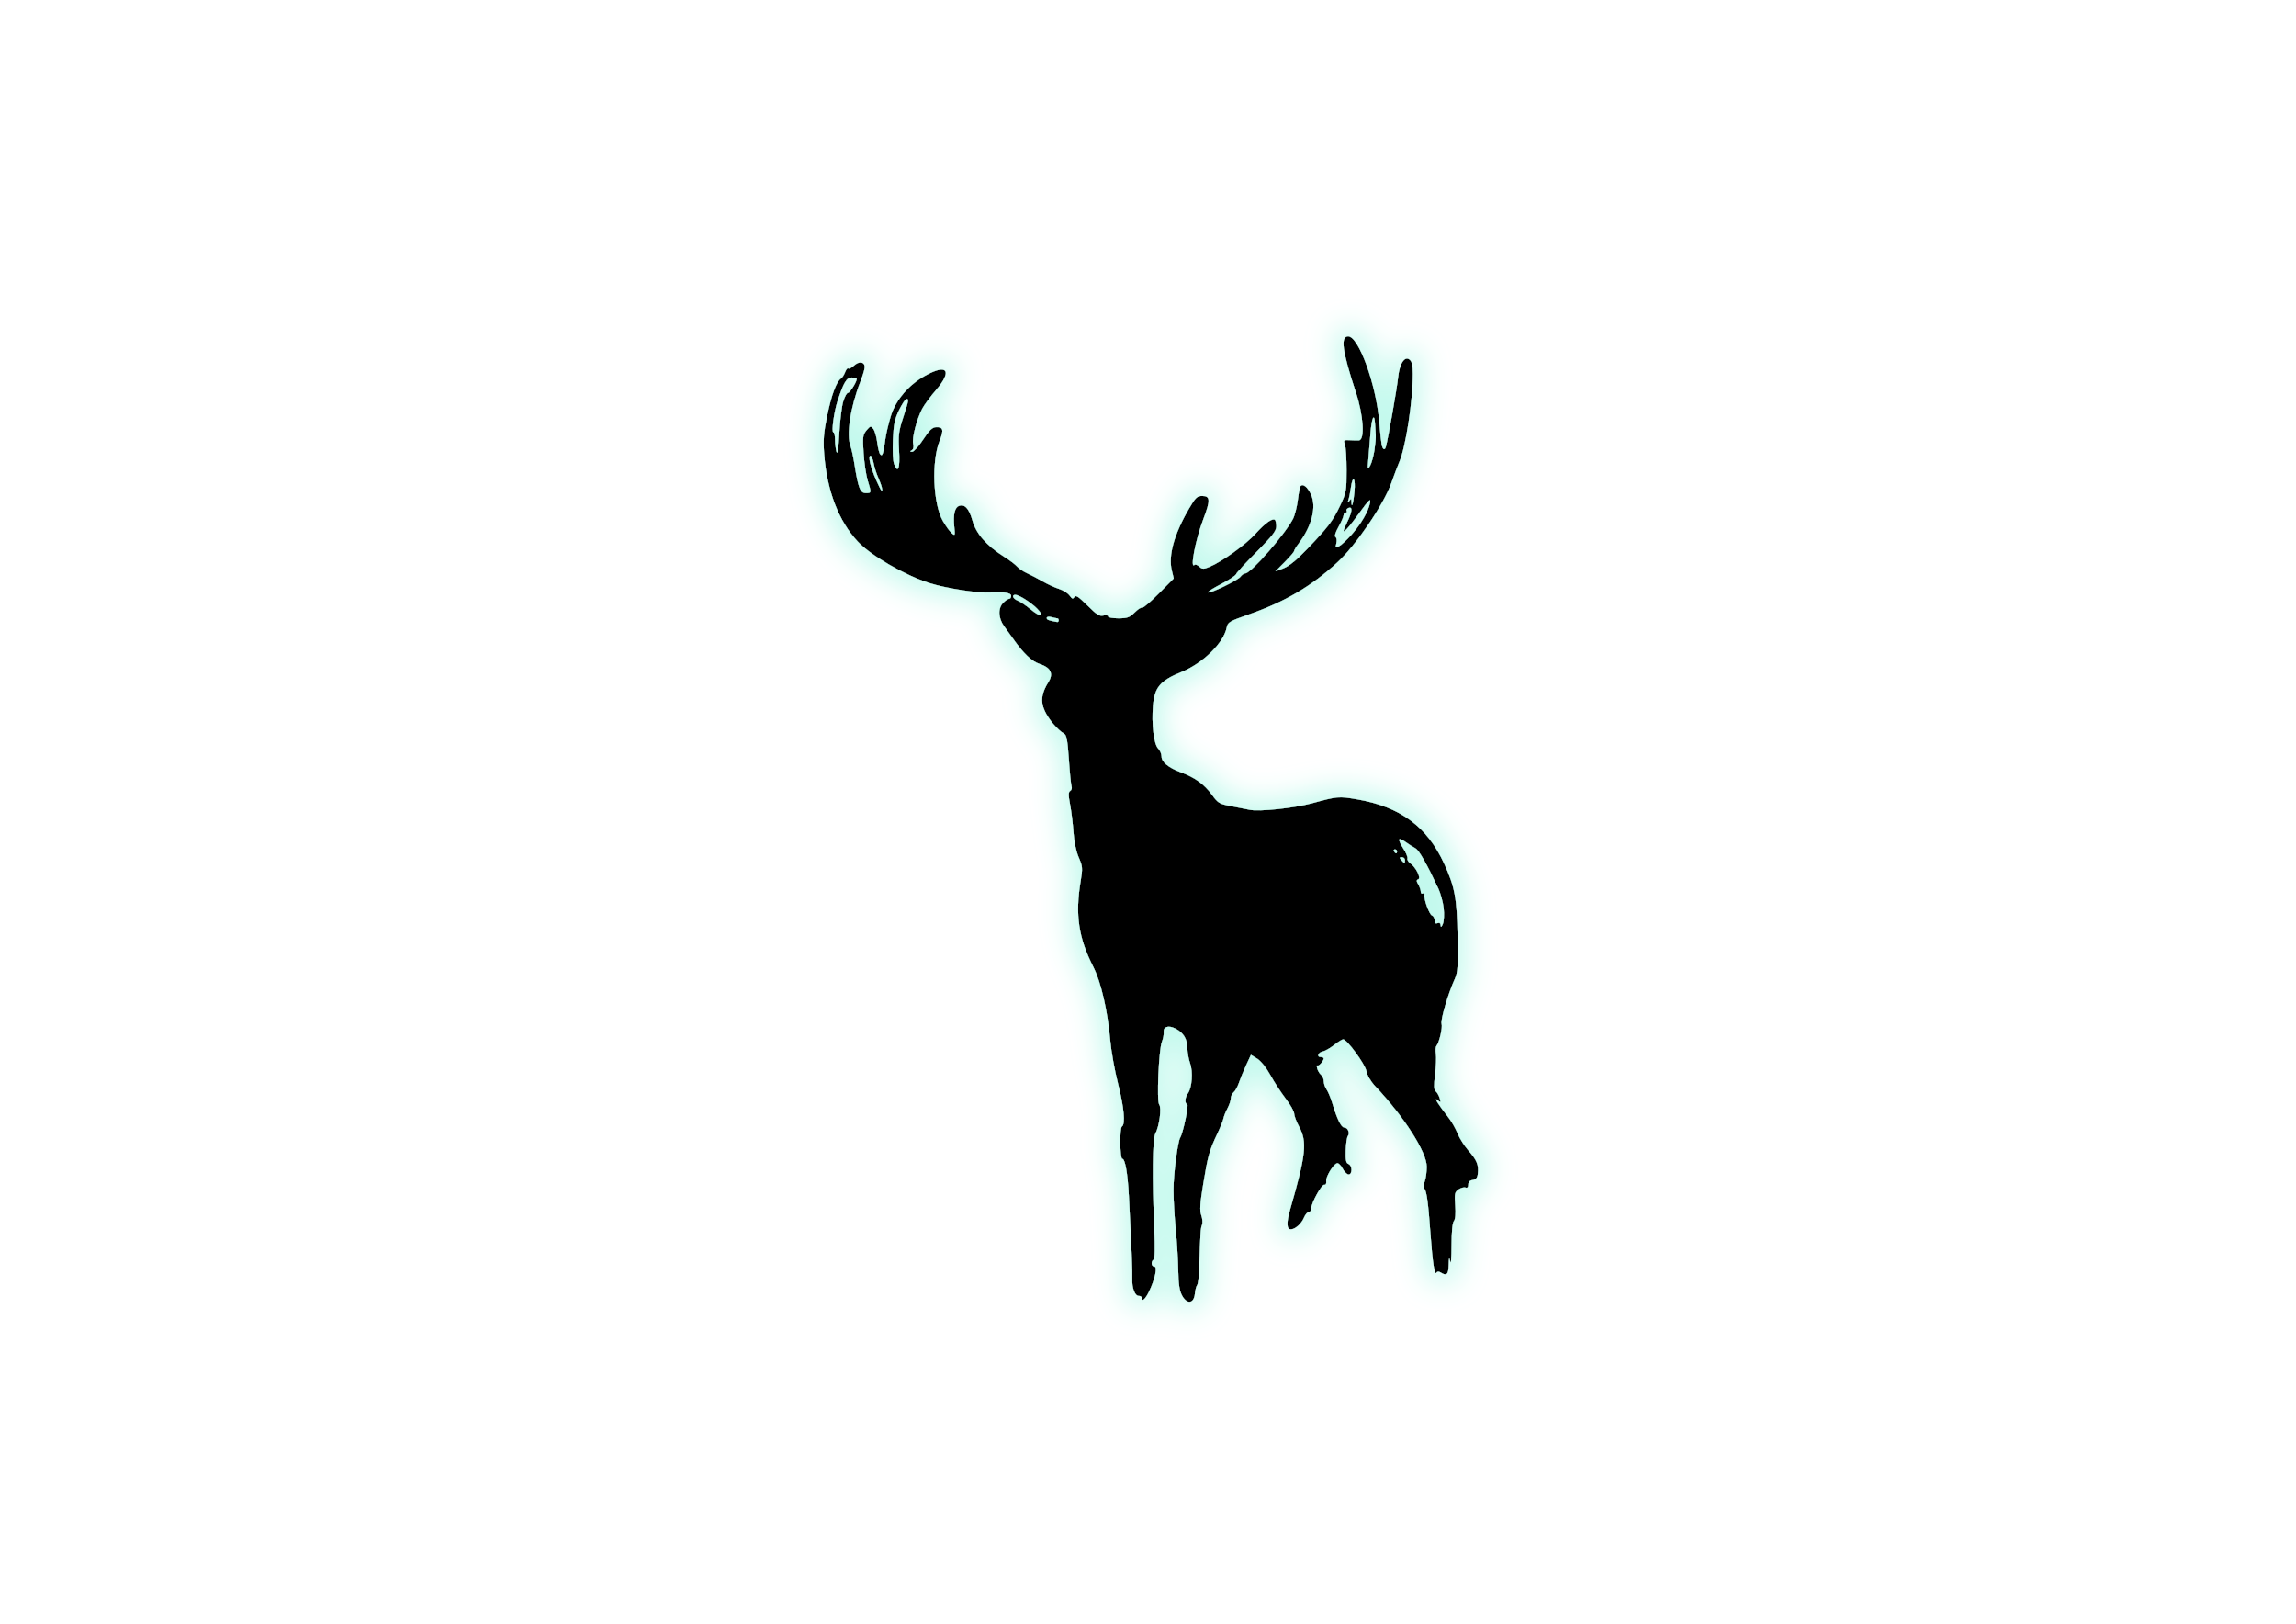
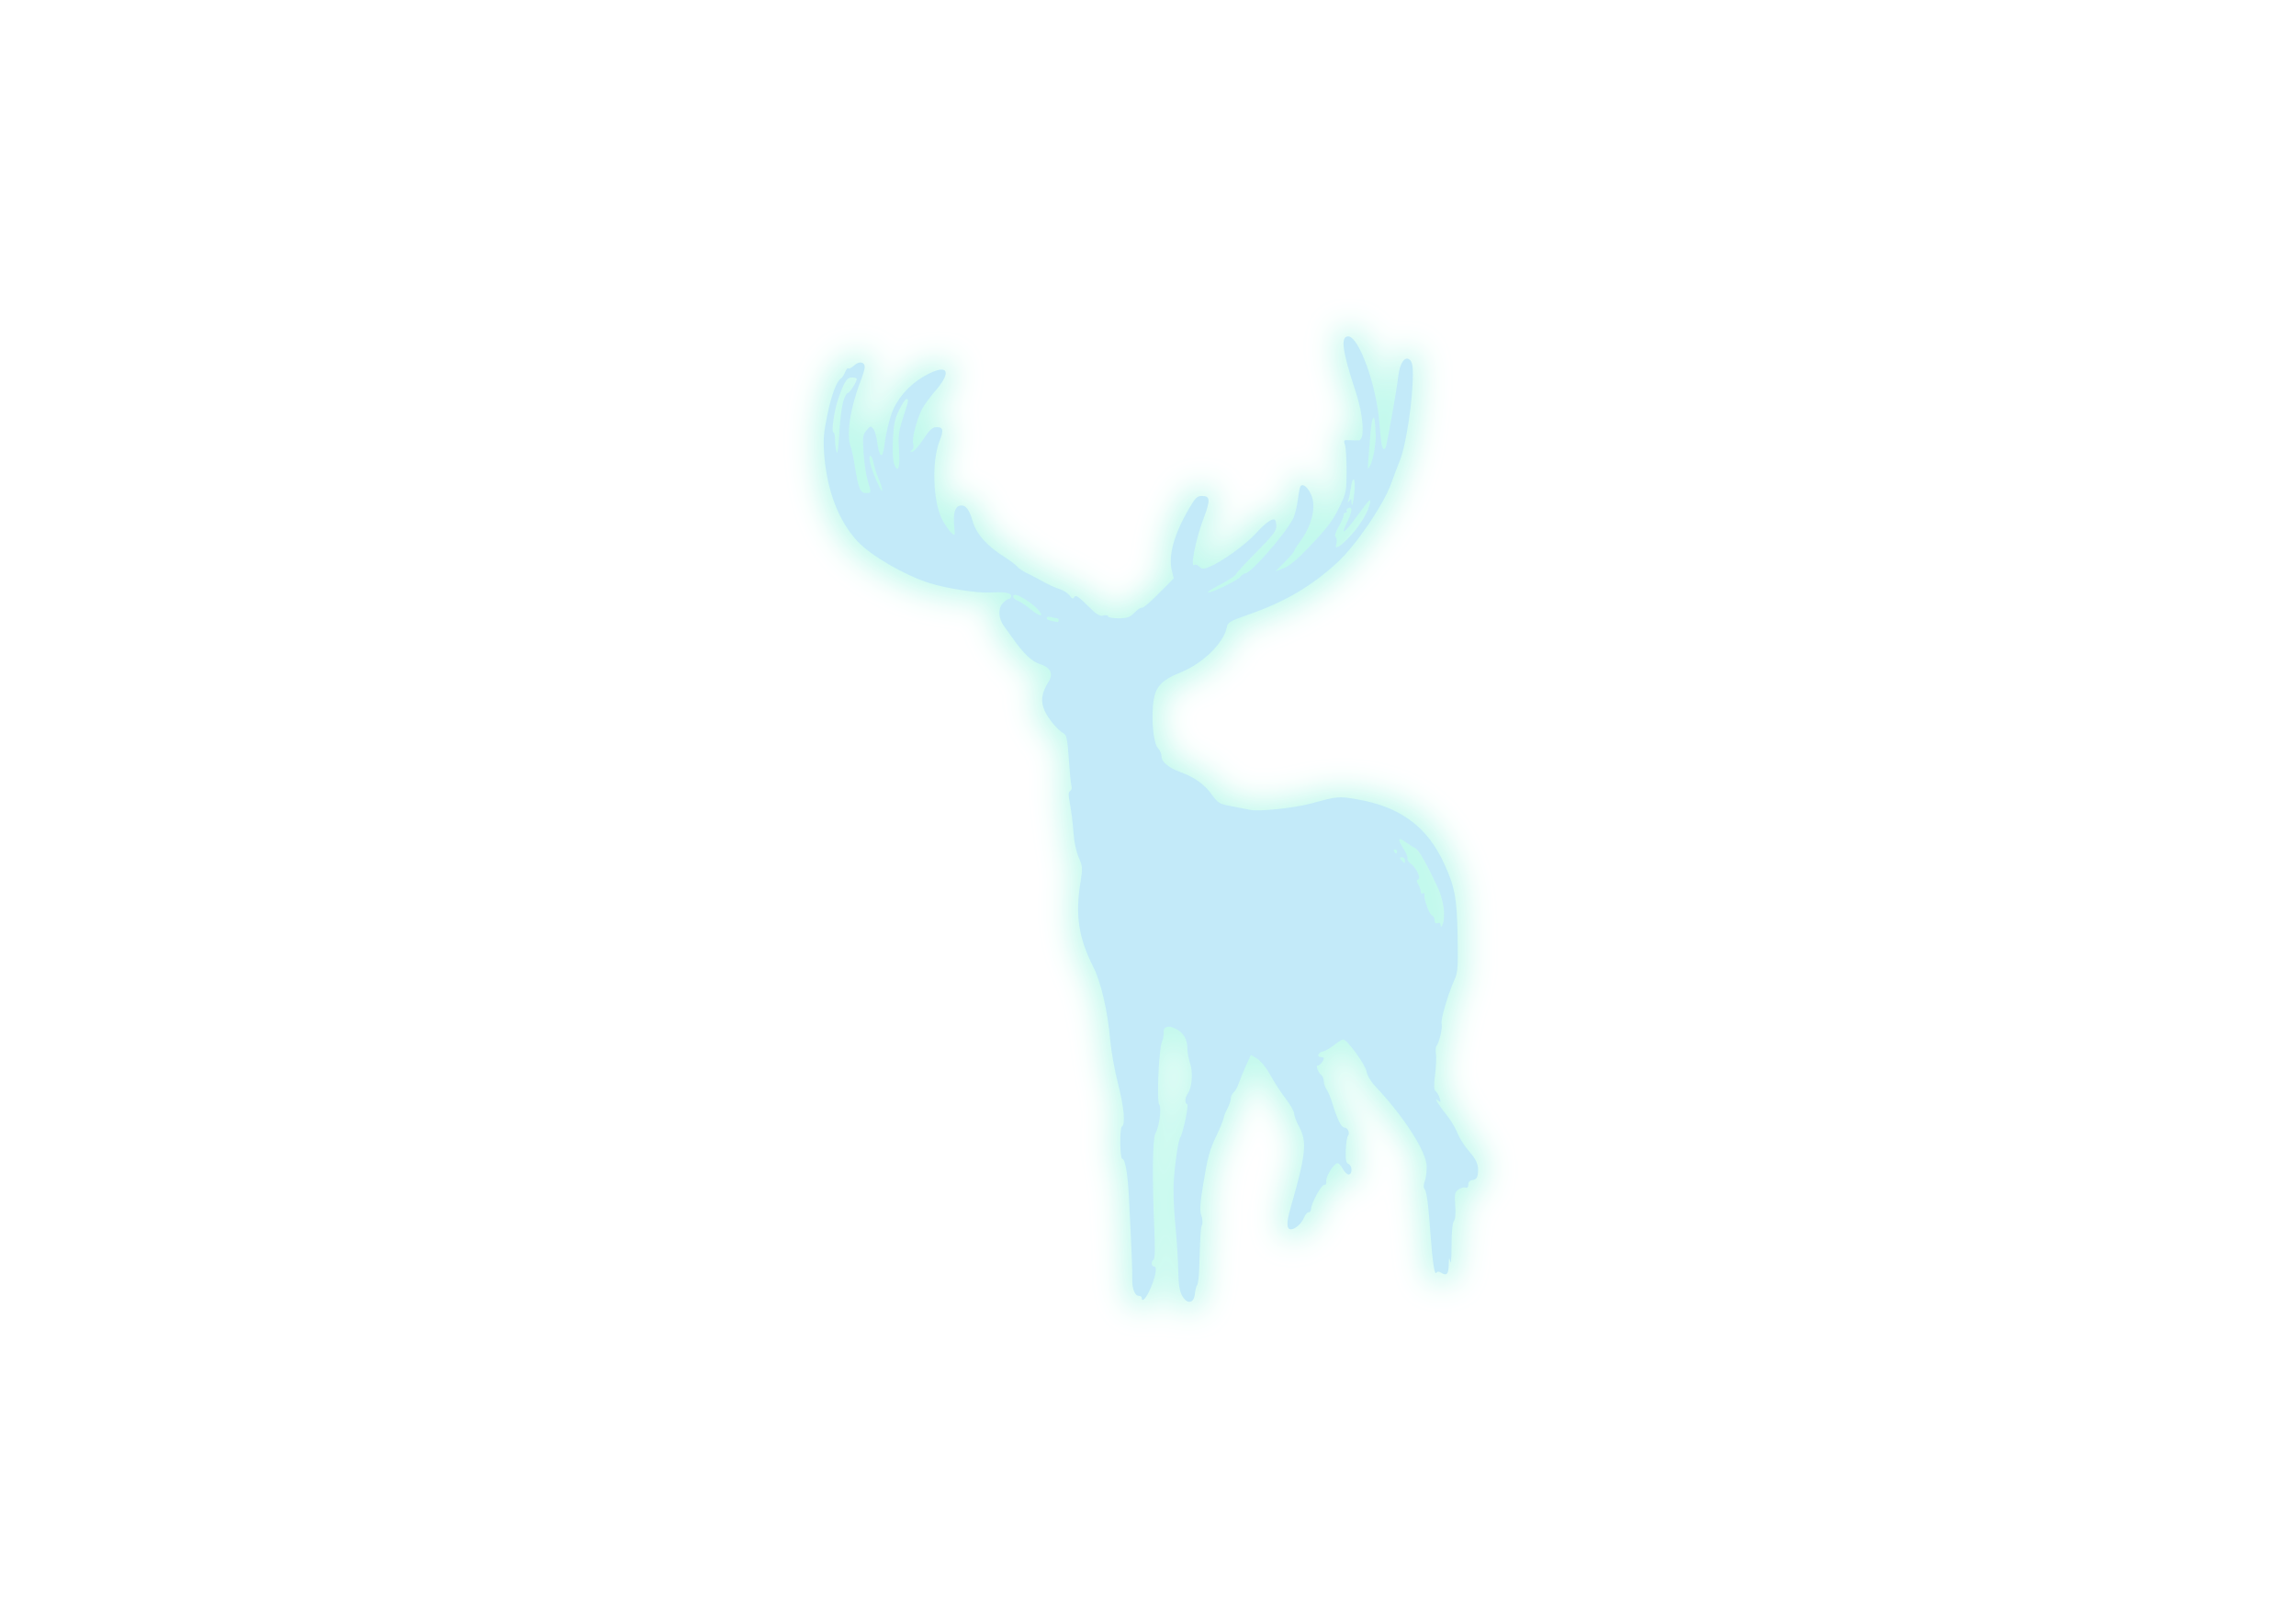
<svg xmlns="http://www.w3.org/2000/svg" version="1.1" width="1587" height="1122" viewBox="0 0 1587 1122">
  <defs>
    <filter id="sofGlow" height="600%" width="600%" x="-75%" y="-75%">
      <feMorphology operator="dilate" radius="5" in="SourceAlpha" result="thicken" />
      <feGaussianBlur in="thicken" stdDeviation="10" result="blurred" />
      <feFlood flood-color="rgb(195,249,237)" result="glowColor" />
      <feComposite in="glowColor" in2="blurred" operator="in" result="softGlow_colored" />
      <feMerge>
        <feMergeNode in="softGlow_colored" />
        <feMergeNode in="SourceGraphic" />
      </feMerge>
    </filter>
  </defs>
-   <path d="m 817.019,895.322 c -1.77,-3.279 -2.474,-7.934 -2.621,-17.339 -0.111,-7.071 -0.899,-19.86 -1.751,-28.419 -0.852,-8.56 -1.552,-20.739 -1.556,-27.066 -0.005,-10.872 2.91,-33.56 4.676,-36.389 1.983,-3.174 6.067,-22.515 4.842,-22.931 -1.907,-0.648 -1.637,-4.594 0.529,-7.706 2.791,-4.011 3.553,-14.803 1.456,-20.616 -1.004,-2.783 -1.852,-7.513 -1.885,-10.511 -0.07,-6.329 -2.721,-10.658 -8.263,-13.494 -4.819,-2.465 -8.457,-1.322 -8.078,2.54 0.155,1.579 -0.379,4.462 -1.187,6.406 -2.214,5.326 -3.786,41.321 -1.904,43.565 1.793,2.137 0.036,15.225 -2.706,20.165 -1.935,3.484 -2.233,31.214 -0.707,65.615 0.589,13.283 0.426,20.852 -0.462,21.395 -2.029,1.241 -1.668,4.74 0.488,4.74 2.336,0 0.523,8.623 -3.629,17.255 -2.577,5.359 -5.072,7.522 -5.072,4.398 0,-0.744 -0.939,-1.353 -2.086,-1.353 -2.693,0 -4.744,-5.41 -4.491,-11.847 0.186,-4.74 -0.433,-19.77 -2.353,-57.172 -0.803,-15.646 -2.581,-25.713 -4.541,-25.713 -1.651,0 -1.907,-21.29 -0.268,-22.292 2.56,-1.566 1.492,-13.24 -2.728,-29.81 -2.275,-8.932 -4.673,-22.33 -5.328,-29.773 -1.801,-20.44 -6.367,-40.242 -11.691,-50.703 -10.302,-20.241 -12.635,-36.18 -8.723,-59.616 1.424,-8.531 1.306,-9.926 -1.364,-16.067 -1.769,-4.068 -3.204,-10.905 -3.633,-17.308 -0.39,-5.821 -1.437,-14.432 -2.325,-19.135 -1.269,-6.718 -1.254,-8.773 0.069,-9.581 0.926,-0.566 1.352,-1.894 0.947,-2.951 -0.405,-1.057 -1.247,-9.453 -1.87,-18.658 -0.907,-13.392 -1.586,-16.987 -3.401,-17.992 -4.358,-2.413 -10.745,-9.979 -13.36,-15.826 -2.937,-6.568 -2.186,-12.091 2.717,-19.981 3.546,-5.706 1.459,-9.792 -6.308,-12.346 -5.441,-1.789 -11.105,-7.247 -18.617,-17.94 -1.307,-1.861 -3.895,-5.453 -5.751,-7.982 -4.161,-5.67 -4.432,-12.625 -0.639,-16.378 1.505,-1.489 3.351,-2.707 4.103,-2.707 0.752,0 1.368,-0.913 1.368,-2.03 0,-2.055 -5.345,-2.907 -14.362,-2.289 -8.464,0.58 -30.512,-2.831 -42.168,-6.524 -17.06,-5.405 -40.381,-18.92 -49.543,-28.71 -13.077,-13.975 -21.177,-34.966 -23.151,-59.995 -0.791,-10.035 -0.415,-14.948 2.072,-27.066 2.923,-14.241 6.482,-23.774 9.586,-25.672 0.809,-0.495 2.066,-2.448 2.793,-4.339 0.727,-1.892 1.72,-3.045 2.208,-2.563 0.487,0.482 2.285,-0.424 3.996,-2.013 3.462,-3.218 7.352,-2.62 7.351,1.131 -3.8e-4,1.326 -1.311,5.76 -2.912,9.854 -7.047,18.019 -9.923,36.982 -6.815,44.934 0.668,1.71 1.888,7.372 2.711,12.582 2.545,16.118 3.932,19.623 7.764,19.623 3.931,0 3.936,-0.038 1.284,-8.69 -1.123,-3.663 -2.395,-12.216 -2.826,-19.006 -0.71,-11.17 -0.514,-12.662 2.056,-15.669 2.663,-3.116 2.956,-3.176 4.702,-0.954 1.024,1.303 2.239,5.519 2.7,9.37 0.461,3.85 1.436,7.592 2.166,8.315 1.418,1.403 2.05,-0.62 3.513,-11.257 0.461,-3.349 2.106,-10.224 3.655,-15.277 3.392,-11.063 12.289,-21.529 23.736,-27.92 15.354,-8.574 19.093,-3.472 7.401,10.1 -3.82,4.434 -8.05,10.193 -9.401,12.798 -3.833,7.39 -7.19,20.352 -6.241,24.094 0.541,2.134 0.197,3.809 -0.929,4.515 -1.403,0.88 -1.346,1.109 0.263,1.059 1.128,-0.035 4.514,-3.832 7.523,-8.437 4.166,-6.375 6.287,-8.416 8.891,-8.552 5.013,-0.261 5.569,1.865 2.498,9.549 -5.673,14.193 -4.517,43.162 2.196,55.045 1.929,3.414 4.65,7.232 6.048,8.483 2.45,2.194 2.518,2.034 1.888,-4.451 -0.795,-8.184 0.304,-13.067 3.187,-14.162 4.01,-1.522 7.01,1.646 9.341,9.866 2.64,9.308 9.634,17.378 21.657,24.988 4.032,2.552 8.228,5.712 9.324,7.022 1.096,1.31 4.147,3.361 6.78,4.559 2.633,1.197 7.557,3.774 10.942,5.725 3.385,1.951 8.461,4.271 11.28,5.155 2.819,0.884 6.068,2.931 7.22,4.548 1.715,2.409 2.314,2.593 3.308,1.016 0.95,-1.507 2.91,-0.233 9.017,5.857 6.375,6.358 8.399,7.635 11.058,6.974 1.833,-0.455 3.255,-0.206 3.255,0.571 0,0.766 3.191,1.362 7.181,1.342 6.116,-0.032 7.767,-0.629 11.133,-4.023 2.174,-2.192 4.469,-3.67 5.101,-3.283 0.632,0.386 5.821,-4.011 11.531,-9.772 l 10.383,-10.475 -1.328,-5.489 c -2.505,-10.353 1.592,-25.094 11.869,-42.705 4.48,-7.677 5.644,-8.797 9.15,-8.797 5.637,0 5.782,2.952 0.79,16.042 -5.363,14.065 -9.357,34.788 -6.08,31.546 0.503,-0.498 1.976,0.045 3.273,1.206 2.101,1.881 2.884,1.894 7.183,0.117 8.494,-3.512 24.902,-15.31 31.639,-22.751 6.643,-7.337 11.515,-10.873 13.396,-9.723 0.574,0.351 1.043,2.407 1.043,4.57 0,3.159 -2.666,6.615 -13.553,17.569 -7.454,7.5 -13.877,14.471 -14.272,15.491 -0.396,1.02 -5.085,4.124 -10.422,6.899 -5.336,2.775 -9.415,5.329 -9.063,5.678 1.101,1.09 20.546,-8.264 22.425,-10.788 0.983,-1.32 2.54,-2.4 3.459,-2.4 3.809,0 27.343,-26.887 32.911,-37.599 1.27,-2.443 2.787,-8.373 3.372,-13.176 0.584,-4.803 1.455,-9.122 1.934,-9.596 1.721,-1.702 4.705,0.666 7.081,5.62 4.106,8.562 0.838,21.96 -8.299,34.022 -1.795,2.369 -3.263,4.784 -3.263,5.367 0,0.582 -2.904,3.975 -6.452,7.54 l -6.452,6.481 5.703,-2.217 c 3.779,-1.468 9.303,-5.998 16.369,-13.42 14.595,-15.331 17.494,-19.162 22.633,-29.897 4.178,-8.728 4.446,-10.186 4.446,-24.175 0,-8.188 -0.52,-16.308 -1.155,-18.046 -1.072,-2.933 -0.827,-3.142 3.42,-2.908 2.516,0.139 5.316,0.19 6.222,0.115 4.264,-0.355 3.194,-17.23 -2.112,-33.293 -9.381,-28.398 -10.766,-38.569 -5.252,-38.569 7.246,0 19.301,33.055 21.469,58.869 0.625,7.443 1.371,14.581 1.658,15.862 0.798,3.568 2.095,4.236 2.901,1.494 1.398,-4.754 7.69,-40.434 8.484,-48.109 0.973,-9.396 4.569,-14.806 7.98,-12.005 1.571,1.29 2.208,4.093 2.208,9.715 0,18.742 -4.837,50.378 -9.293,60.786 -1.115,2.605 -3.666,9.334 -5.669,14.953 -5.26,14.758 -24.471,42.969 -37.241,54.685 -18.032,16.545 -36.119,27.164 -61.307,35.995 -13.421,4.705 -14.399,5.298 -15.208,9.21 -2.181,10.55 -16.562,24.584 -31.317,30.559 -14.568,5.9 -18.494,10.526 -19.594,23.085 -1.105,12.624 0.594,26.728 3.575,29.678 1.288,1.275 2.343,3.753 2.343,5.506 0,3.887 4.786,7.815 13.415,11.011 9.647,3.573 16.173,8.274 21.312,15.351 4.228,5.823 5.319,6.5 12.648,7.853 4.411,0.814 10.551,2.03 13.644,2.702 6.356,1.381 30.55,-1.178 42.934,-4.541 17.77,-4.825 18.492,-4.889 31.115,-2.733 29.904,5.106 48.553,18.876 60.31,44.531 7.365,16.072 8.779,23.734 9.257,50.175 0.383,21.181 0.123,24.899 -2.079,29.773 -4.535,10.036 -9.825,28.068 -8.994,30.657 0.817,2.547 -1.638,13.137 -3.554,15.333 -0.564,0.646 -0.726,3.082 -0.36,5.413 0.366,2.331 0.1,8.806 -0.59,14.388 -0.954,7.72 -0.846,10.474 0.452,11.503 0.939,0.744 2.166,2.871 2.727,4.726 0.951,3.146 0.849,3.237 -1.518,1.353 -2.753,-2.191 0.547,3.02 7.769,12.267 2.067,2.647 4.835,7.519 6.151,10.826 1.316,3.308 4.758,8.703 7.649,11.991 5.686,6.465 7.024,9.817 6.327,15.851 -0.327,2.829 -1.285,4.003 -3.526,4.318 -2.042,0.287 -3.078,1.361 -3.078,3.19 0,1.793 -0.662,2.506 -1.895,2.038 -1.042,-0.396 -3.217,0.198 -4.835,1.318 -2.636,1.827 -2.873,2.967 -2.29,11.021 0.415,5.736 0.078,9.667 -0.937,10.876 -0.993,1.184 -1.593,7.533 -1.601,16.958 -0.01,8.286 -0.415,13.239 -0.905,11.006 -0.755,-3.437 -0.916,-3.073 -1.053,2.368 -0.165,6.537 -1.454,7.718 -5.597,5.126 -1.297,-0.812 -2.34,-0.741 -2.927,0.198 -1.262,2.021 -2.671,-7.149 -4.069,-26.486 -1.549,-21.422 -2.628,-29.583 -4.158,-31.452 -0.761,-0.93 -0.704,-2.95 0.147,-5.163 0.768,-2 1.397,-6.563 1.397,-10.14 0,-10.162 -15.624,-34.563 -35.767,-55.86 -2.958,-3.128 -5.376,-7.304 -5.935,-10.251 -0.914,-4.82 -13.45,-21.94 -16.065,-21.94 -0.665,0 -3.481,1.774 -6.258,3.942 -2.777,2.168 -6.229,4.147 -7.671,4.398 -3.227,0.562 -4.589,3.84 -1.595,3.84 1.191,0 2.146,0.457 2.122,1.015 -0.078,1.809 -3.623,5.733 -4.444,4.92 -0.439,-0.434 -0.465,0.469 -0.059,2.007 0.406,1.538 1.596,3.5 2.643,4.359 1.047,0.86 1.904,2.876 1.904,4.48 0,1.604 0.856,4.126 1.903,5.604 1.046,1.478 2.817,5.724 3.935,9.436 3.32,11.026 6.208,16.898 8.308,16.898 2.464,0 4.092,3.884 2.483,5.923 -0.66,0.836 -1.318,5.333 -1.464,9.993 -0.205,6.58 0.21,8.653 1.86,9.28 2.74,1.04 2.832,7.283 0.107,7.283 -1.109,0 -2.992,-1.866 -4.184,-4.146 -1.192,-2.28 -2.9,-3.908 -3.797,-3.617 -2.727,0.885 -7.892,9.459 -7.484,12.423 0.225,1.635 -0.314,2.647 -1.307,2.452 -1.862,-0.366 -8.853,12.272 -9.166,16.572 -0.108,1.489 -0.876,2.576 -1.706,2.416 -0.83,-0.16 -2.275,1.539 -3.211,3.775 -1.741,4.16 -6.101,8.018 -9.06,8.018 -3.017,0 -3.14,-4.623 -0.38,-14.21 10.823,-37.587 11.738,-46.149 6.063,-56.709 -1.881,-3.5 -3.42,-7.575 -3.42,-9.056 0,-1.481 -2.616,-6.104 -5.813,-10.273 -3.197,-4.169 -7.967,-11.493 -10.601,-16.276 -2.797,-5.08 -6.583,-9.805 -9.107,-11.363 l -4.32,-2.667 -3.36,7.262 c -1.848,3.994 -4.09,9.451 -4.983,12.126 -0.892,2.675 -2.514,5.596 -3.604,6.491 -1.09,0.895 -1.982,2.801 -1.982,4.235 0,1.434 -1.043,4.557 -2.318,6.939 -1.275,2.382 -2.515,5.481 -2.756,6.886 -0.241,1.405 -2.204,6.277 -4.362,10.826 -5.388,11.358 -6.454,15.196 -9.665,34.786 -2.199,13.417 -2.471,17.954 -1.281,21.332 0.831,2.36 1.051,5.348 0.489,6.642 -0.966,2.219 -1.161,5.231 -1.951,30.094 -0.177,5.582 -0.824,10.761 -1.438,11.509 -0.613,0.747 -1.319,3.488 -1.569,6.09 -0.647,6.743 -5.498,7.341 -8.87,1.093 z M 997.848,627.621 c -0.467,-4.094 -2.125,-10.184 -3.684,-13.533 -7.677,-16.493 -13.356,-26.518 -15.718,-27.743 -1.435,-0.744 -4.597,-2.765 -7.026,-4.49 -5.224,-3.71 -5.627,-2.098 -1.213,4.856 1.762,2.776 2.961,5.752 2.664,6.613 -0.297,0.861 0.631,2.383 2.063,3.383 3.836,2.679 7.533,10.237 5.384,11.008 -1.337,0.48 -1.333,1.203 0.02,3.471 0.94,1.576 1.71,3.823 1.71,4.993 0,1.171 0.657,1.727 1.459,1.236 0.803,-0.491 1.307,-0.07 1.121,0.935 -0.559,3.021 3.277,13.562 5.202,14.293 0.986,0.374 1.793,1.899 1.793,3.387 0,1.85 0.649,2.46 2.052,1.928 1.32,-0.501 2.083,0.051 2.138,1.547 0.059,1.59 0.529,1.255 1.485,-1.057 0.773,-1.87 1.018,-6.713 0.549,-10.826 z m -26.741,-33.156 c 0,-1.116 -0.948,-2.03 -2.106,-2.03 -1.74,0 -1.799,0.344 -0.342,1.978 2.242,2.515 2.448,2.519 2.448,0.051 z m -5.471,-6.09 c 0,-0.744 -0.652,-1.353 -1.449,-1.353 -0.797,0 -1.068,0.609 -0.603,1.353 0.465,0.744 1.117,1.353 1.449,1.353 0.332,0 0.603,-0.609 0.603,-1.353 z M 731.741,428.684 c 0,-0.744 -0.462,-1.362 -1.026,-1.372 -0.564,-0.011 -2.411,-0.386 -4.103,-0.835 -1.757,-0.466 -3.078,-0.208 -3.078,0.601 0,1.22 1.28,1.714 7.181,2.774 0.564,0.101 1.026,-0.425 1.026,-1.169 z m -14.8,-7.918 c -3.976,-4.14 -12.621,-9.675 -15.111,-9.675 -2.734,0 -1.652,2.735 1.559,3.943 1.709,0.643 5.769,3.369 9.021,6.057 6.783,5.607 10.005,5.376 4.531,-0.324 z m 217.07,-51.086 c 6.697,-7.528 11.727,-16.123 12.936,-22.106 0.733,-3.626 -0.605,-2.332 -7.742,7.493 -9.747,13.416 -13.089,15.964 -8.327,6.35 3.767,-7.606 4.238,-11.495 1.254,-10.363 -1.124,0.427 -1.703,1.321 -1.287,1.988 0.416,0.666 0.105,1.212 -0.692,1.212 -0.797,0 -1.449,0.837 -1.449,1.859 0,1.023 -1.563,4.626 -3.473,8.007 -2.202,3.899 -2.951,6.467 -2.047,7.02 0.787,0.481 1.035,2.416 0.552,4.318 -0.795,3.133 -0.621,3.312 1.907,1.973 1.53,-0.81 5.295,-4.298 8.367,-7.751 z m 2.191,-30.033 c 0.864,-9.432 -1.209,-11.613 -2.459,-2.588 -0.443,3.197 -1.2,7.003 -1.683,8.458 -0.715,2.155 -0.604,2.269 0.598,0.615 1.257,-1.729 1.479,-1.645 1.497,0.564 0.043,5.379 1.307,1.027 2.047,-7.05 z m -326.689,-2.649 c -0.262,-1.303 -1.432,-4.5 -2.602,-7.105 -1.169,-2.605 -2.559,-7.02 -3.088,-9.811 -0.529,-2.791 -1.493,-5.075 -2.143,-5.075 -1.803,0 0.051,7.905 3.888,16.578 3.495,7.9 4.804,9.697 3.944,5.413 z M 621.404,311.26 c -0.635,-10.25 -0.262,-13.252 2.809,-22.643 3.964,-12.122 4.096,-12.856 2.308,-12.856 -0.697,0 -2.947,3.398 -5.001,7.55 -3.062,6.193 -3.842,9.903 -4.338,20.638 -0.359,7.77 0.005,14.633 0.895,16.891 2.661,6.752 4.084,2.653 3.327,-9.579 z m 328.621,-0.314 c 0.615,-4.094 1.022,-8.661 0.905,-10.15 -0.117,-1.489 -0.342,-4.965 -0.498,-7.726 -0.472,-8.313 -2.29,-4.455 -3.167,6.72 -0.452,5.764 -1.108,13.829 -1.458,17.922 -0.587,6.876 -0.493,7.185 1.233,4.06 1.027,-1.861 2.371,-6.733 2.986,-10.826 z M 582.856,277.319 c 1.015,-3.236 2.462,-5.855 3.214,-5.819 1.273,0.061 5.97,-7.342 6.098,-9.611 0.032,-0.558 -1.473,-1.015 -3.344,-1.015 -3.6,0 -5.586,3.268 -9.867,16.24 -2.512,7.61 -4.389,21.653 -2.894,21.653 0.614,0 1.125,2.284 1.135,5.075 0.01,2.791 0.472,6.597 1.026,8.458 0.644,2.164 1.328,-2.47 1.897,-12.856 0.489,-8.932 1.72,-18.888 2.736,-22.124 z" style="stroke-width:1;fill:##c3eaf9;" filter="url(#sofGlow)" />
+   <path d="m 817.019,895.322 c -1.77,-3.279 -2.474,-7.934 -2.621,-17.339 -0.111,-7.071 -0.899,-19.86 -1.751,-28.419 -0.852,-8.56 -1.552,-20.739 -1.556,-27.066 -0.005,-10.872 2.91,-33.56 4.676,-36.389 1.983,-3.174 6.067,-22.515 4.842,-22.931 -1.907,-0.648 -1.637,-4.594 0.529,-7.706 2.791,-4.011 3.553,-14.803 1.456,-20.616 -1.004,-2.783 -1.852,-7.513 -1.885,-10.511 -0.07,-6.329 -2.721,-10.658 -8.263,-13.494 -4.819,-2.465 -8.457,-1.322 -8.078,2.54 0.155,1.579 -0.379,4.462 -1.187,6.406 -2.214,5.326 -3.786,41.321 -1.904,43.565 1.793,2.137 0.036,15.225 -2.706,20.165 -1.935,3.484 -2.233,31.214 -0.707,65.615 0.589,13.283 0.426,20.852 -0.462,21.395 -2.029,1.241 -1.668,4.74 0.488,4.74 2.336,0 0.523,8.623 -3.629,17.255 -2.577,5.359 -5.072,7.522 -5.072,4.398 0,-0.744 -0.939,-1.353 -2.086,-1.353 -2.693,0 -4.744,-5.41 -4.491,-11.847 0.186,-4.74 -0.433,-19.77 -2.353,-57.172 -0.803,-15.646 -2.581,-25.713 -4.541,-25.713 -1.651,0 -1.907,-21.29 -0.268,-22.292 2.56,-1.566 1.492,-13.24 -2.728,-29.81 -2.275,-8.932 -4.673,-22.33 -5.328,-29.773 -1.801,-20.44 -6.367,-40.242 -11.691,-50.703 -10.302,-20.241 -12.635,-36.18 -8.723,-59.616 1.424,-8.531 1.306,-9.926 -1.364,-16.067 -1.769,-4.068 -3.204,-10.905 -3.633,-17.308 -0.39,-5.821 -1.437,-14.432 -2.325,-19.135 -1.269,-6.718 -1.254,-8.773 0.069,-9.581 0.926,-0.566 1.352,-1.894 0.947,-2.951 -0.405,-1.057 -1.247,-9.453 -1.87,-18.658 -0.907,-13.392 -1.586,-16.987 -3.401,-17.992 -4.358,-2.413 -10.745,-9.979 -13.36,-15.826 -2.937,-6.568 -2.186,-12.091 2.717,-19.981 3.546,-5.706 1.459,-9.792 -6.308,-12.346 -5.441,-1.789 -11.105,-7.247 -18.617,-17.94 -1.307,-1.861 -3.895,-5.453 -5.751,-7.982 -4.161,-5.67 -4.432,-12.625 -0.639,-16.378 1.505,-1.489 3.351,-2.707 4.103,-2.707 0.752,0 1.368,-0.913 1.368,-2.03 0,-2.055 -5.345,-2.907 -14.362,-2.289 -8.464,0.58 -30.512,-2.831 -42.168,-6.524 -17.06,-5.405 -40.381,-18.92 -49.543,-28.71 -13.077,-13.975 -21.177,-34.966 -23.151,-59.995 -0.791,-10.035 -0.415,-14.948 2.072,-27.066 2.923,-14.241 6.482,-23.774 9.586,-25.672 0.809,-0.495 2.066,-2.448 2.793,-4.339 0.727,-1.892 1.72,-3.045 2.208,-2.563 0.487,0.482 2.285,-0.424 3.996,-2.013 3.462,-3.218 7.352,-2.62 7.351,1.131 -3.8e-4,1.326 -1.311,5.76 -2.912,9.854 -7.047,18.019 -9.923,36.982 -6.815,44.934 0.668,1.71 1.888,7.372 2.711,12.582 2.545,16.118 3.932,19.623 7.764,19.623 3.931,0 3.936,-0.038 1.284,-8.69 -1.123,-3.663 -2.395,-12.216 -2.826,-19.006 -0.71,-11.17 -0.514,-12.662 2.056,-15.669 2.663,-3.116 2.956,-3.176 4.702,-0.954 1.024,1.303 2.239,5.519 2.7,9.37 0.461,3.85 1.436,7.592 2.166,8.315 1.418,1.403 2.05,-0.62 3.513,-11.257 0.461,-3.349 2.106,-10.224 3.655,-15.277 3.392,-11.063 12.289,-21.529 23.736,-27.92 15.354,-8.574 19.093,-3.472 7.401,10.1 -3.82,4.434 -8.05,10.193 -9.401,12.798 -3.833,7.39 -7.19,20.352 -6.241,24.094 0.541,2.134 0.197,3.809 -0.929,4.515 -1.403,0.88 -1.346,1.109 0.263,1.059 1.128,-0.035 4.514,-3.832 7.523,-8.437 4.166,-6.375 6.287,-8.416 8.891,-8.552 5.013,-0.261 5.569,1.865 2.498,9.549 -5.673,14.193 -4.517,43.162 2.196,55.045 1.929,3.414 4.65,7.232 6.048,8.483 2.45,2.194 2.518,2.034 1.888,-4.451 -0.795,-8.184 0.304,-13.067 3.187,-14.162 4.01,-1.522 7.01,1.646 9.341,9.866 2.64,9.308 9.634,17.378 21.657,24.988 4.032,2.552 8.228,5.712 9.324,7.022 1.096,1.31 4.147,3.361 6.78,4.559 2.633,1.197 7.557,3.774 10.942,5.725 3.385,1.951 8.461,4.271 11.28,5.155 2.819,0.884 6.068,2.931 7.22,4.548 1.715,2.409 2.314,2.593 3.308,1.016 0.95,-1.507 2.91,-0.233 9.017,5.857 6.375,6.358 8.399,7.635 11.058,6.974 1.833,-0.455 3.255,-0.206 3.255,0.571 0,0.766 3.191,1.362 7.181,1.342 6.116,-0.032 7.767,-0.629 11.133,-4.023 2.174,-2.192 4.469,-3.67 5.101,-3.283 0.632,0.386 5.821,-4.011 11.531,-9.772 l 10.383,-10.475 -1.328,-5.489 c -2.505,-10.353 1.592,-25.094 11.869,-42.705 4.48,-7.677 5.644,-8.797 9.15,-8.797 5.637,0 5.782,2.952 0.79,16.042 -5.363,14.065 -9.357,34.788 -6.08,31.546 0.503,-0.498 1.976,0.045 3.273,1.206 2.101,1.881 2.884,1.894 7.183,0.117 8.494,-3.512 24.902,-15.31 31.639,-22.751 6.643,-7.337 11.515,-10.873 13.396,-9.723 0.574,0.351 1.043,2.407 1.043,4.57 0,3.159 -2.666,6.615 -13.553,17.569 -7.454,7.5 -13.877,14.471 -14.272,15.491 -0.396,1.02 -5.085,4.124 -10.422,6.899 -5.336,2.775 -9.415,5.329 -9.063,5.678 1.101,1.09 20.546,-8.264 22.425,-10.788 0.983,-1.32 2.54,-2.4 3.459,-2.4 3.809,0 27.343,-26.887 32.911,-37.599 1.27,-2.443 2.787,-8.373 3.372,-13.176 0.584,-4.803 1.455,-9.122 1.934,-9.596 1.721,-1.702 4.705,0.666 7.081,5.62 4.106,8.562 0.838,21.96 -8.299,34.022 -1.795,2.369 -3.263,4.784 -3.263,5.367 0,0.582 -2.904,3.975 -6.452,7.54 l -6.452,6.481 5.703,-2.217 c 3.779,-1.468 9.303,-5.998 16.369,-13.42 14.595,-15.331 17.494,-19.162 22.633,-29.897 4.178,-8.728 4.446,-10.186 4.446,-24.175 0,-8.188 -0.52,-16.308 -1.155,-18.046 -1.072,-2.933 -0.827,-3.142 3.42,-2.908 2.516,0.139 5.316,0.19 6.222,0.115 4.264,-0.355 3.194,-17.23 -2.112,-33.293 -9.381,-28.398 -10.766,-38.569 -5.252,-38.569 7.246,0 19.301,33.055 21.469,58.869 0.625,7.443 1.371,14.581 1.658,15.862 0.798,3.568 2.095,4.236 2.901,1.494 1.398,-4.754 7.69,-40.434 8.484,-48.109 0.973,-9.396 4.569,-14.806 7.98,-12.005 1.571,1.29 2.208,4.093 2.208,9.715 0,18.742 -4.837,50.378 -9.293,60.786 -1.115,2.605 -3.666,9.334 -5.669,14.953 -5.26,14.758 -24.471,42.969 -37.241,54.685 -18.032,16.545 -36.119,27.164 -61.307,35.995 -13.421,4.705 -14.399,5.298 -15.208,9.21 -2.181,10.55 -16.562,24.584 -31.317,30.559 -14.568,5.9 -18.494,10.526 -19.594,23.085 -1.105,12.624 0.594,26.728 3.575,29.678 1.288,1.275 2.343,3.753 2.343,5.506 0,3.887 4.786,7.815 13.415,11.011 9.647,3.573 16.173,8.274 21.312,15.351 4.228,5.823 5.319,6.5 12.648,7.853 4.411,0.814 10.551,2.03 13.644,2.702 6.356,1.381 30.55,-1.178 42.934,-4.541 17.77,-4.825 18.492,-4.889 31.115,-2.733 29.904,5.106 48.553,18.876 60.31,44.531 7.365,16.072 8.779,23.734 9.257,50.175 0.383,21.181 0.123,24.899 -2.079,29.773 -4.535,10.036 -9.825,28.068 -8.994,30.657 0.817,2.547 -1.638,13.137 -3.554,15.333 -0.564,0.646 -0.726,3.082 -0.36,5.413 0.366,2.331 0.1,8.806 -0.59,14.388 -0.954,7.72 -0.846,10.474 0.452,11.503 0.939,0.744 2.166,2.871 2.727,4.726 0.951,3.146 0.849,3.237 -1.518,1.353 -2.753,-2.191 0.547,3.02 7.769,12.267 2.067,2.647 4.835,7.519 6.151,10.826 1.316,3.308 4.758,8.703 7.649,11.991 5.686,6.465 7.024,9.817 6.327,15.851 -0.327,2.829 -1.285,4.003 -3.526,4.318 -2.042,0.287 -3.078,1.361 -3.078,3.19 0,1.793 -0.662,2.506 -1.895,2.038 -1.042,-0.396 -3.217,0.198 -4.835,1.318 -2.636,1.827 -2.873,2.967 -2.29,11.021 0.415,5.736 0.078,9.667 -0.937,10.876 -0.993,1.184 -1.593,7.533 -1.601,16.958 -0.01,8.286 -0.415,13.239 -0.905,11.006 -0.755,-3.437 -0.916,-3.073 -1.053,2.368 -0.165,6.537 -1.454,7.718 -5.597,5.126 -1.297,-0.812 -2.34,-0.741 -2.927,0.198 -1.262,2.021 -2.671,-7.149 -4.069,-26.486 -1.549,-21.422 -2.628,-29.583 -4.158,-31.452 -0.761,-0.93 -0.704,-2.95 0.147,-5.163 0.768,-2 1.397,-6.563 1.397,-10.14 0,-10.162 -15.624,-34.563 -35.767,-55.86 -2.958,-3.128 -5.376,-7.304 -5.935,-10.251 -0.914,-4.82 -13.45,-21.94 -16.065,-21.94 -0.665,0 -3.481,1.774 -6.258,3.942 -2.777,2.168 -6.229,4.147 -7.671,4.398 -3.227,0.562 -4.589,3.84 -1.595,3.84 1.191,0 2.146,0.457 2.122,1.015 -0.078,1.809 -3.623,5.733 -4.444,4.92 -0.439,-0.434 -0.465,0.469 -0.059,2.007 0.406,1.538 1.596,3.5 2.643,4.359 1.047,0.86 1.904,2.876 1.904,4.48 0,1.604 0.856,4.126 1.903,5.604 1.046,1.478 2.817,5.724 3.935,9.436 3.32,11.026 6.208,16.898 8.308,16.898 2.464,0 4.092,3.884 2.483,5.923 -0.66,0.836 -1.318,5.333 -1.464,9.993 -0.205,6.58 0.21,8.653 1.86,9.28 2.74,1.04 2.832,7.283 0.107,7.283 -1.109,0 -2.992,-1.866 -4.184,-4.146 -1.192,-2.28 -2.9,-3.908 -3.797,-3.617 -2.727,0.885 -7.892,9.459 -7.484,12.423 0.225,1.635 -0.314,2.647 -1.307,2.452 -1.862,-0.366 -8.853,12.272 -9.166,16.572 -0.108,1.489 -0.876,2.576 -1.706,2.416 -0.83,-0.16 -2.275,1.539 -3.211,3.775 -1.741,4.16 -6.101,8.018 -9.06,8.018 -3.017,0 -3.14,-4.623 -0.38,-14.21 10.823,-37.587 11.738,-46.149 6.063,-56.709 -1.881,-3.5 -3.42,-7.575 -3.42,-9.056 0,-1.481 -2.616,-6.104 -5.813,-10.273 -3.197,-4.169 -7.967,-11.493 -10.601,-16.276 -2.797,-5.08 -6.583,-9.805 -9.107,-11.363 l -4.32,-2.667 -3.36,7.262 c -1.848,3.994 -4.09,9.451 -4.983,12.126 -0.892,2.675 -2.514,5.596 -3.604,6.491 -1.09,0.895 -1.982,2.801 -1.982,4.235 0,1.434 -1.043,4.557 -2.318,6.939 -1.275,2.382 -2.515,5.481 -2.756,6.886 -0.241,1.405 -2.204,6.277 -4.362,10.826 -5.388,11.358 -6.454,15.196 -9.665,34.786 -2.199,13.417 -2.471,17.954 -1.281,21.332 0.831,2.36 1.051,5.348 0.489,6.642 -0.966,2.219 -1.161,5.231 -1.951,30.094 -0.177,5.582 -0.824,10.761 -1.438,11.509 -0.613,0.747 -1.319,3.488 -1.569,6.09 -0.647,6.743 -5.498,7.341 -8.87,1.093 z M 997.848,627.621 c -0.467,-4.094 -2.125,-10.184 -3.684,-13.533 -7.677,-16.493 -13.356,-26.518 -15.718,-27.743 -1.435,-0.744 -4.597,-2.765 -7.026,-4.49 -5.224,-3.71 -5.627,-2.098 -1.213,4.856 1.762,2.776 2.961,5.752 2.664,6.613 -0.297,0.861 0.631,2.383 2.063,3.383 3.836,2.679 7.533,10.237 5.384,11.008 -1.337,0.48 -1.333,1.203 0.02,3.471 0.94,1.576 1.71,3.823 1.71,4.993 0,1.171 0.657,1.727 1.459,1.236 0.803,-0.491 1.307,-0.07 1.121,0.935 -0.559,3.021 3.277,13.562 5.202,14.293 0.986,0.374 1.793,1.899 1.793,3.387 0,1.85 0.649,2.46 2.052,1.928 1.32,-0.501 2.083,0.051 2.138,1.547 0.059,1.59 0.529,1.255 1.485,-1.057 0.773,-1.87 1.018,-6.713 0.549,-10.826 z m -26.741,-33.156 c 0,-1.116 -0.948,-2.03 -2.106,-2.03 -1.74,0 -1.799,0.344 -0.342,1.978 2.242,2.515 2.448,2.519 2.448,0.051 z m -5.471,-6.09 c 0,-0.744 -0.652,-1.353 -1.449,-1.353 -0.797,0 -1.068,0.609 -0.603,1.353 0.465,0.744 1.117,1.353 1.449,1.353 0.332,0 0.603,-0.609 0.603,-1.353 z M 731.741,428.684 c 0,-0.744 -0.462,-1.362 -1.026,-1.372 -0.564,-0.011 -2.411,-0.386 -4.103,-0.835 -1.757,-0.466 -3.078,-0.208 -3.078,0.601 0,1.22 1.28,1.714 7.181,2.774 0.564,0.101 1.026,-0.425 1.026,-1.169 z m -14.8,-7.918 c -3.976,-4.14 -12.621,-9.675 -15.111,-9.675 -2.734,0 -1.652,2.735 1.559,3.943 1.709,0.643 5.769,3.369 9.021,6.057 6.783,5.607 10.005,5.376 4.531,-0.324 z m 217.07,-51.086 c 6.697,-7.528 11.727,-16.123 12.936,-22.106 0.733,-3.626 -0.605,-2.332 -7.742,7.493 -9.747,13.416 -13.089,15.964 -8.327,6.35 3.767,-7.606 4.238,-11.495 1.254,-10.363 -1.124,0.427 -1.703,1.321 -1.287,1.988 0.416,0.666 0.105,1.212 -0.692,1.212 -0.797,0 -1.449,0.837 -1.449,1.859 0,1.023 -1.563,4.626 -3.473,8.007 -2.202,3.899 -2.951,6.467 -2.047,7.02 0.787,0.481 1.035,2.416 0.552,4.318 -0.795,3.133 -0.621,3.312 1.907,1.973 1.53,-0.81 5.295,-4.298 8.367,-7.751 z m 2.191,-30.033 c 0.864,-9.432 -1.209,-11.613 -2.459,-2.588 -0.443,3.197 -1.2,7.003 -1.683,8.458 -0.715,2.155 -0.604,2.269 0.598,0.615 1.257,-1.729 1.479,-1.645 1.497,0.564 0.043,5.379 1.307,1.027 2.047,-7.05 z m -326.689,-2.649 c -0.262,-1.303 -1.432,-4.5 -2.602,-7.105 -1.169,-2.605 -2.559,-7.02 -3.088,-9.811 -0.529,-2.791 -1.493,-5.075 -2.143,-5.075 -1.803,0 0.051,7.905 3.888,16.578 3.495,7.9 4.804,9.697 3.944,5.413 z M 621.404,311.26 c -0.635,-10.25 -0.262,-13.252 2.809,-22.643 3.964,-12.122 4.096,-12.856 2.308,-12.856 -0.697,0 -2.947,3.398 -5.001,7.55 -3.062,6.193 -3.842,9.903 -4.338,20.638 -0.359,7.77 0.005,14.633 0.895,16.891 2.661,6.752 4.084,2.653 3.327,-9.579 z m 328.621,-0.314 c 0.615,-4.094 1.022,-8.661 0.905,-10.15 -0.117,-1.489 -0.342,-4.965 -0.498,-7.726 -0.472,-8.313 -2.29,-4.455 -3.167,6.72 -0.452,5.764 -1.108,13.829 -1.458,17.922 -0.587,6.876 -0.493,7.185 1.233,4.06 1.027,-1.861 2.371,-6.733 2.986,-10.826 z M 582.856,277.319 c 1.015,-3.236 2.462,-5.855 3.214,-5.819 1.273,0.061 5.97,-7.342 6.098,-9.611 0.032,-0.558 -1.473,-1.015 -3.344,-1.015 -3.6,0 -5.586,3.268 -9.867,16.24 -2.512,7.61 -4.389,21.653 -2.894,21.653 0.614,0 1.125,2.284 1.135,5.075 0.01,2.791 0.472,6.597 1.026,8.458 0.644,2.164 1.328,-2.47 1.897,-12.856 0.489,-8.932 1.72,-18.888 2.736,-22.124 z" style="stroke-width:1;fill:#c3eaf9;" filter="url(#sofGlow)" />
</svg>
